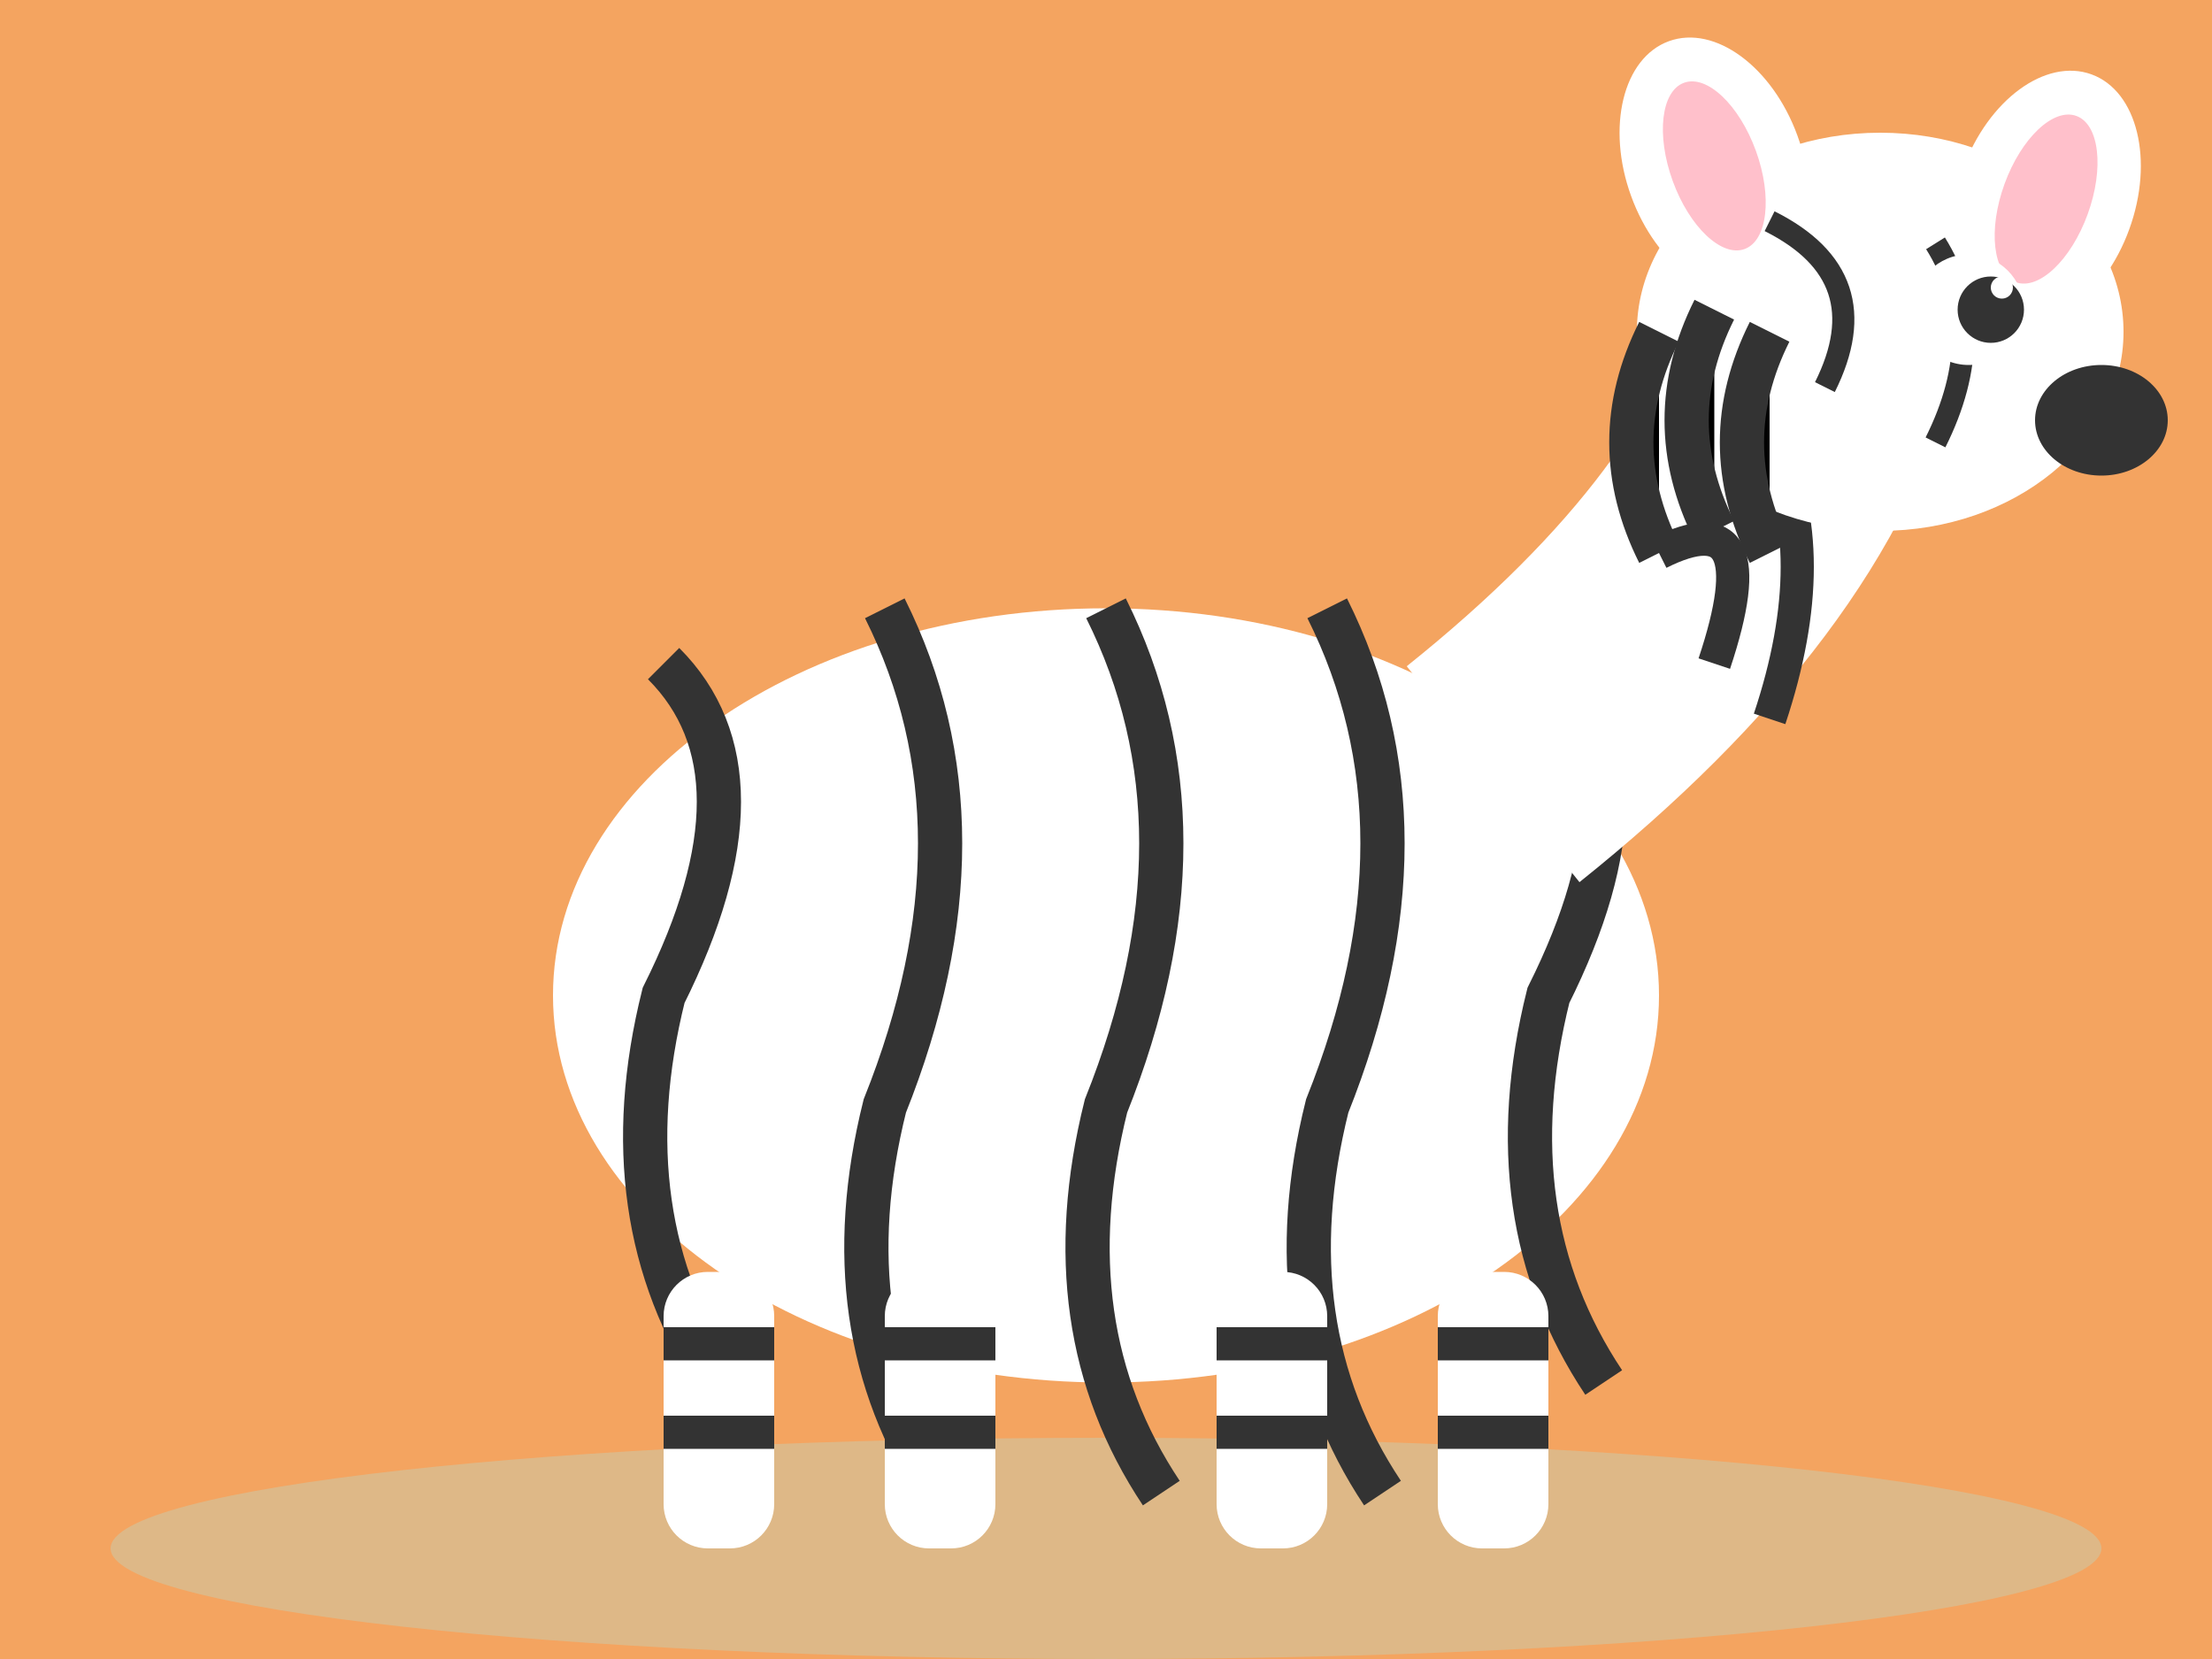
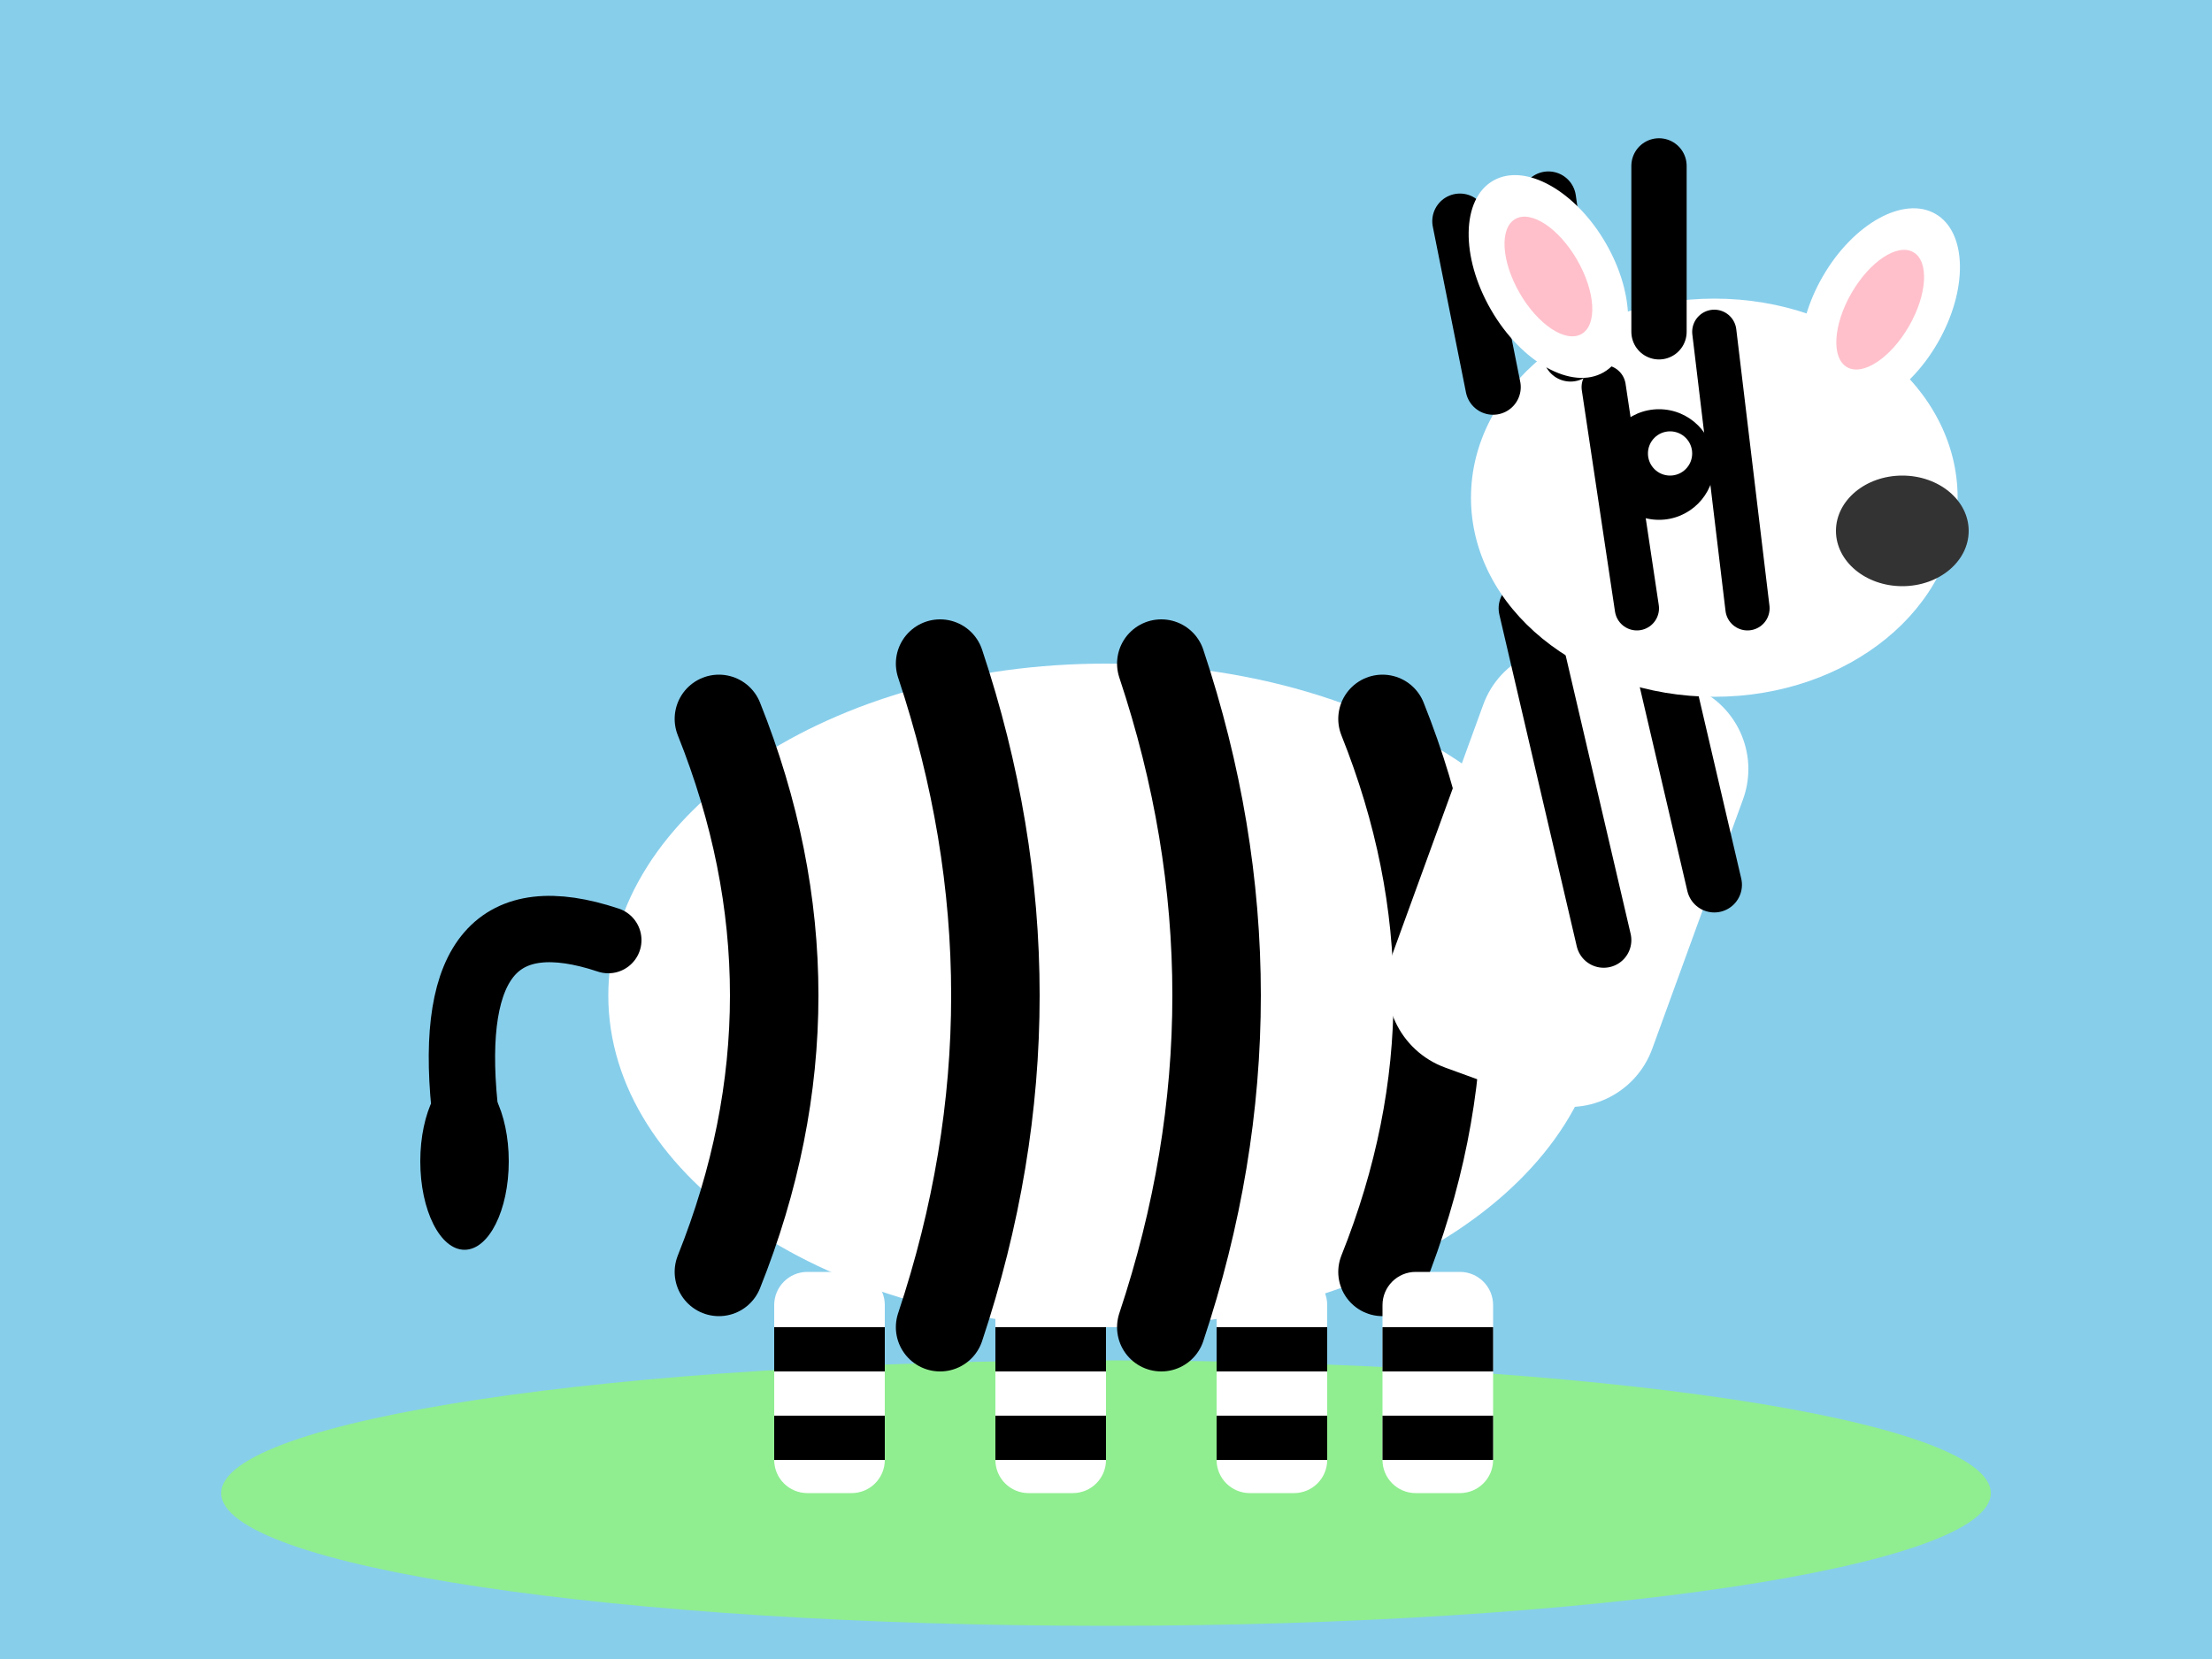
<svg xmlns="http://www.w3.org/2000/svg" viewBox="0 0 200 150">
-   <rect width="200" height="150" fill="#F4A460" />
-   <ellipse cx="100" cy="140" rx="90" ry="10" fill="#DEB887" />
-   <ellipse cx="100" cy="90" rx="50" ry="35" fill="white" />
-   <path d="M60,60 Q70,70 60,90 Q55,110 65,125" stroke="#333" stroke-width="4" fill="none" />
-   <path d="M80,55 Q90,75 80,100 Q75,120 85,135" stroke="#333" stroke-width="4" fill="none" />
-   <path d="M100,55 Q110,75 100,100 Q95,120 105,135" stroke="#333" stroke-width="4" fill="none" />
-   <path d="M120,55 Q130,75 120,100 Q115,120 125,135" stroke="#333" stroke-width="4" fill="none" />
-   <path d="M140,60 Q150,70 140,90 Q135,110 145,125" stroke="#333" stroke-width="4" fill="none" />
-   <path d="M135,70 Q160,50 165,30" stroke="white" stroke-width="25" fill="none" />
-   <path d="M150,50 Q160,45 155,60" stroke="#333" stroke-width="3" fill="none" />
-   <path d="M160,40 Q165,50 160,65" stroke="#333" stroke-width="3" fill="none" />
-   <ellipse cx="170" cy="30" rx="22" ry="18" fill="white" />
-   <ellipse cx="155" cy="15" rx="8" ry="12" fill="white" transform="rotate(-20, 155, 15)" />
-   <ellipse cx="185" cy="18" rx="8" ry="12" fill="white" transform="rotate(20, 185, 18)" />
-   <ellipse cx="155" cy="15" rx="4" ry="8" fill="#FFC0CB" transform="rotate(-20, 155, 15)" />
-   <ellipse cx="185" cy="18" rx="4" ry="8" fill="#FFC0CB" transform="rotate(20, 185, 18)" />
-   <path d="M160,20 Q170,25 165,35" stroke="#333" stroke-width="2" fill="none" />
-   <path d="M175,22 Q180,30 175,40" stroke="#333" stroke-width="2" fill="none" />
-   <circle cx="178" cy="28" r="5" fill="white" />
-   <circle cx="180" cy="28" r="3" fill="#333" />
-   <circle cx="181" cy="26" r="1" fill="white" />
-   <ellipse cx="190" cy="38" rx="6" ry="5" fill="#333" />
-   <path d="M150,30 Q145,40 150,50" stroke="#333" stroke-width="4" />
-   <path d="M155,28 Q150,38 155,48" stroke="#333" stroke-width="4" />
-   <path d="M160,30 Q155,40 160,50" stroke="#333" stroke-width="4" />
-   <rect x="60" y="115" width="10" height="25" rx="4" fill="white" />
-   <rect x="80" y="115" width="10" height="25" rx="4" fill="white" />
-   <rect x="110" y="115" width="10" height="25" rx="4" fill="white" />
-   <rect x="130" y="115" width="10" height="25" rx="4" fill="white" />
-   <rect x="60" y="120" width="10" height="3" fill="#333" />
-   <rect x="60" y="128" width="10" height="3" fill="#333" />
-   <rect x="80" y="120" width="10" height="3" fill="#333" />
-   <rect x="80" y="128" width="10" height="3" fill="#333" />
-   <rect x="110" y="120" width="10" height="3" fill="#333" />
-   <rect x="110" y="128" width="10" height="3" fill="#333" />
-   <rect x="130" y="120" width="10" height="3" fill="#333" />
-   <rect x="130" y="128" width="10" height="3" fill="#333" />
+   <rect width="200" height="150" fill="#87CEEB" />
+   <ellipse cx="100" cy="135" rx="80" ry="12" fill="#90EE90" />
+   <ellipse cx="100" cy="90" rx="45" ry="30" fill="white" />
+   <path d="M 65 65 Q 75 90 65 115" stroke="#000000" stroke-width="8" fill="none" stroke-linecap="round" />
+   <path d="M 85 60 Q 95 90 85 120" stroke="#000000" stroke-width="8" fill="none" stroke-linecap="round" />
+   <path d="M 105 60 Q 115 90 105 120" stroke="#000000" stroke-width="8" fill="none" stroke-linecap="round" />
+   <path d="M 125 65 Q 135 90 125 115" stroke="#000000" stroke-width="8" fill="none" stroke-linecap="round" />
+   <rect x="130" y="55" width="25" height="40" rx="8" fill="white" transform="rotate(20 130 75)" />
+   <line x1="138" y1="55" x2="145" y2="85" stroke="#000000" stroke-width="5" stroke-linecap="round" />
+   <line x1="148" y1="50" x2="155" y2="80" stroke="#000000" stroke-width="5" stroke-linecap="round" />
+   <ellipse cx="155" cy="45" rx="22" ry="18" fill="white" />
+   <line x1="145" y1="35" x2="148" y2="55" stroke="#000000" stroke-width="4" stroke-linecap="round" />
+   <line x1="155" y1="30" x2="158" y2="55" stroke="#000000" stroke-width="4" stroke-linecap="round" />
+   <path d="M 135 35 L 132 20" stroke="#000000" stroke-width="5" stroke-linecap="round" />
+   <path d="M 142 32 L 140 18" stroke="#000000" stroke-width="5" stroke-linecap="round" />
+   <path d="M 150 30 L 150 15" stroke="#000000" stroke-width="5" stroke-linecap="round" />
+   <ellipse cx="140" cy="25" rx="6" ry="10" fill="white" transform="rotate(-30 140 25)" />
+   <ellipse cx="170" cy="28" rx="6" ry="10" fill="white" transform="rotate(30 170 28)" />
+   <ellipse cx="140" cy="25" rx="3" ry="6" fill="#FFC0CB" transform="rotate(-30 140 25)" />
+   <ellipse cx="170" cy="28" rx="3" ry="6" fill="#FFC0CB" transform="rotate(30 170 28)" />
+   <circle cx="150" cy="42" r="5" fill="black" />
+   <circle cx="151" cy="41" r="2" fill="white" />
+   <ellipse cx="172" cy="48" rx="6" ry="5" fill="#333" />
+   <rect x="70" y="115" width="10" height="20" rx="3" fill="white" />
+   <rect x="90" y="115" width="10" height="20" rx="3" fill="white" />
+   <rect x="110" y="115" width="10" height="20" rx="3" fill="white" />
+   <rect x="125" y="115" width="10" height="20" rx="3" fill="white" />
+   <rect x="70" y="120" width="10" height="4" fill="#000000" />
+   <rect x="70" y="128" width="10" height="4" fill="#000000" />
+   <rect x="90" y="120" width="10" height="4" fill="#000000" />
+   <rect x="90" y="128" width="10" height="4" fill="#000000" />
+   <rect x="110" y="120" width="10" height="4" fill="#000000" />
+   <rect x="110" y="128" width="10" height="4" fill="#000000" />
+   <rect x="125" y="120" width="10" height="4" fill="#000000" />
+   <rect x="125" y="128" width="10" height="4" fill="#000000" />
+   <path d="M 55 85 Q 40 80 42 100" stroke="#000000" stroke-width="6" fill="none" stroke-linecap="round" />
+   <ellipse cx="42" cy="105" rx="4" ry="8" fill="#000000" />
</svg>
